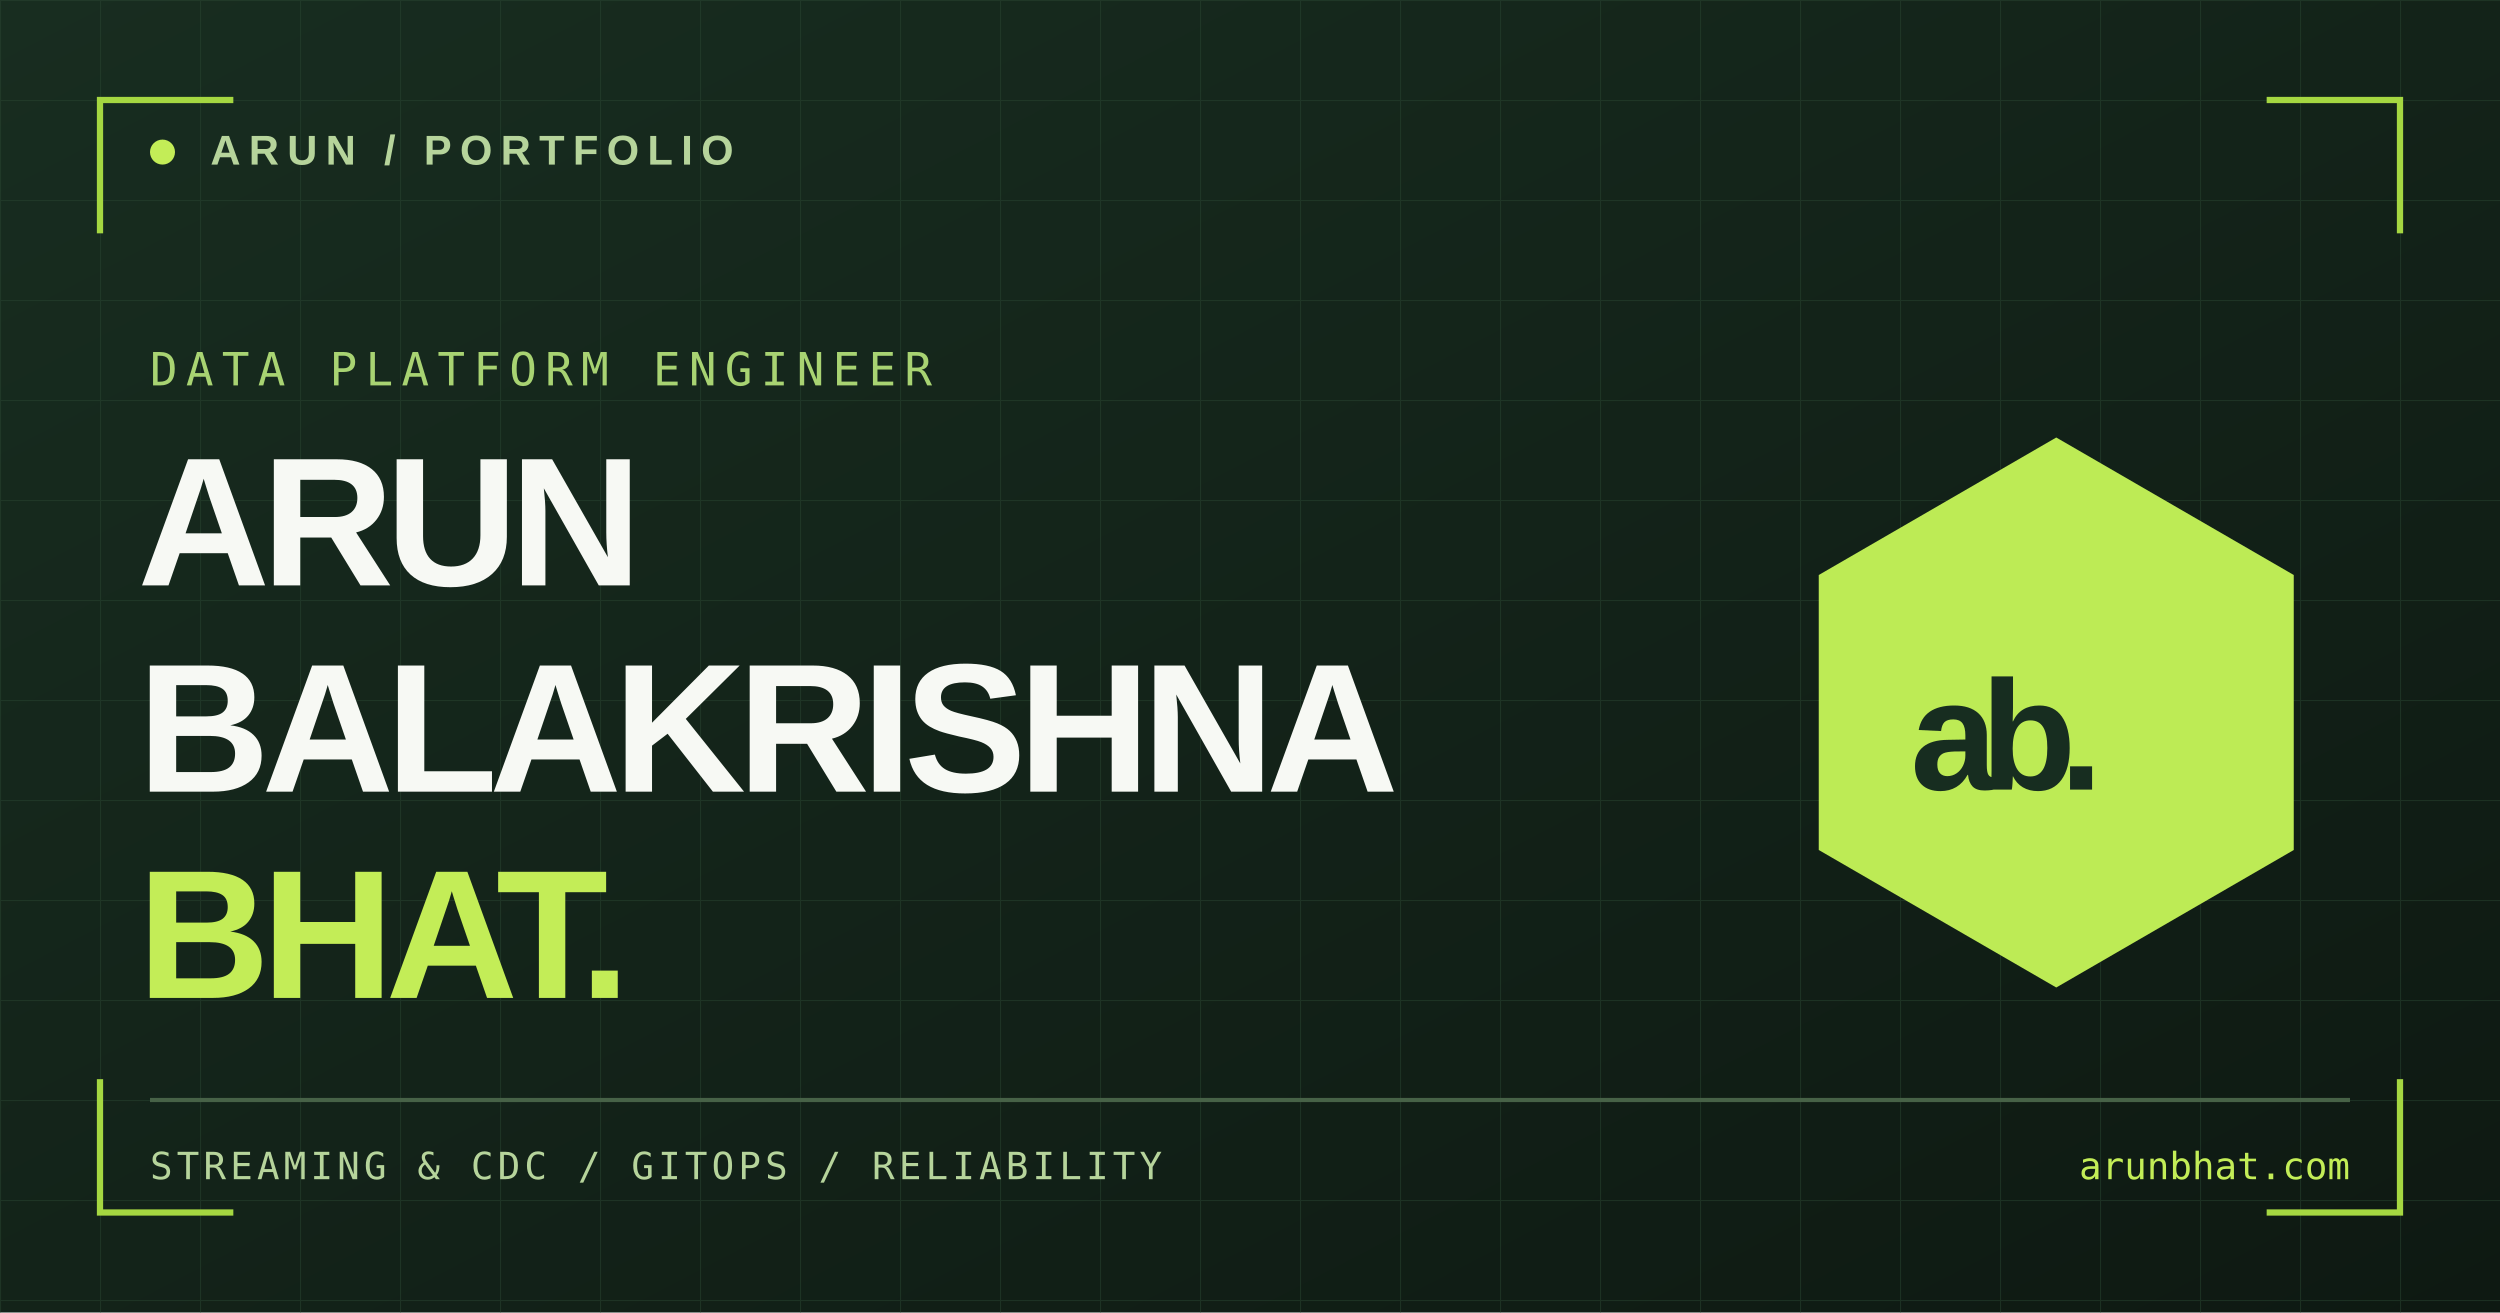
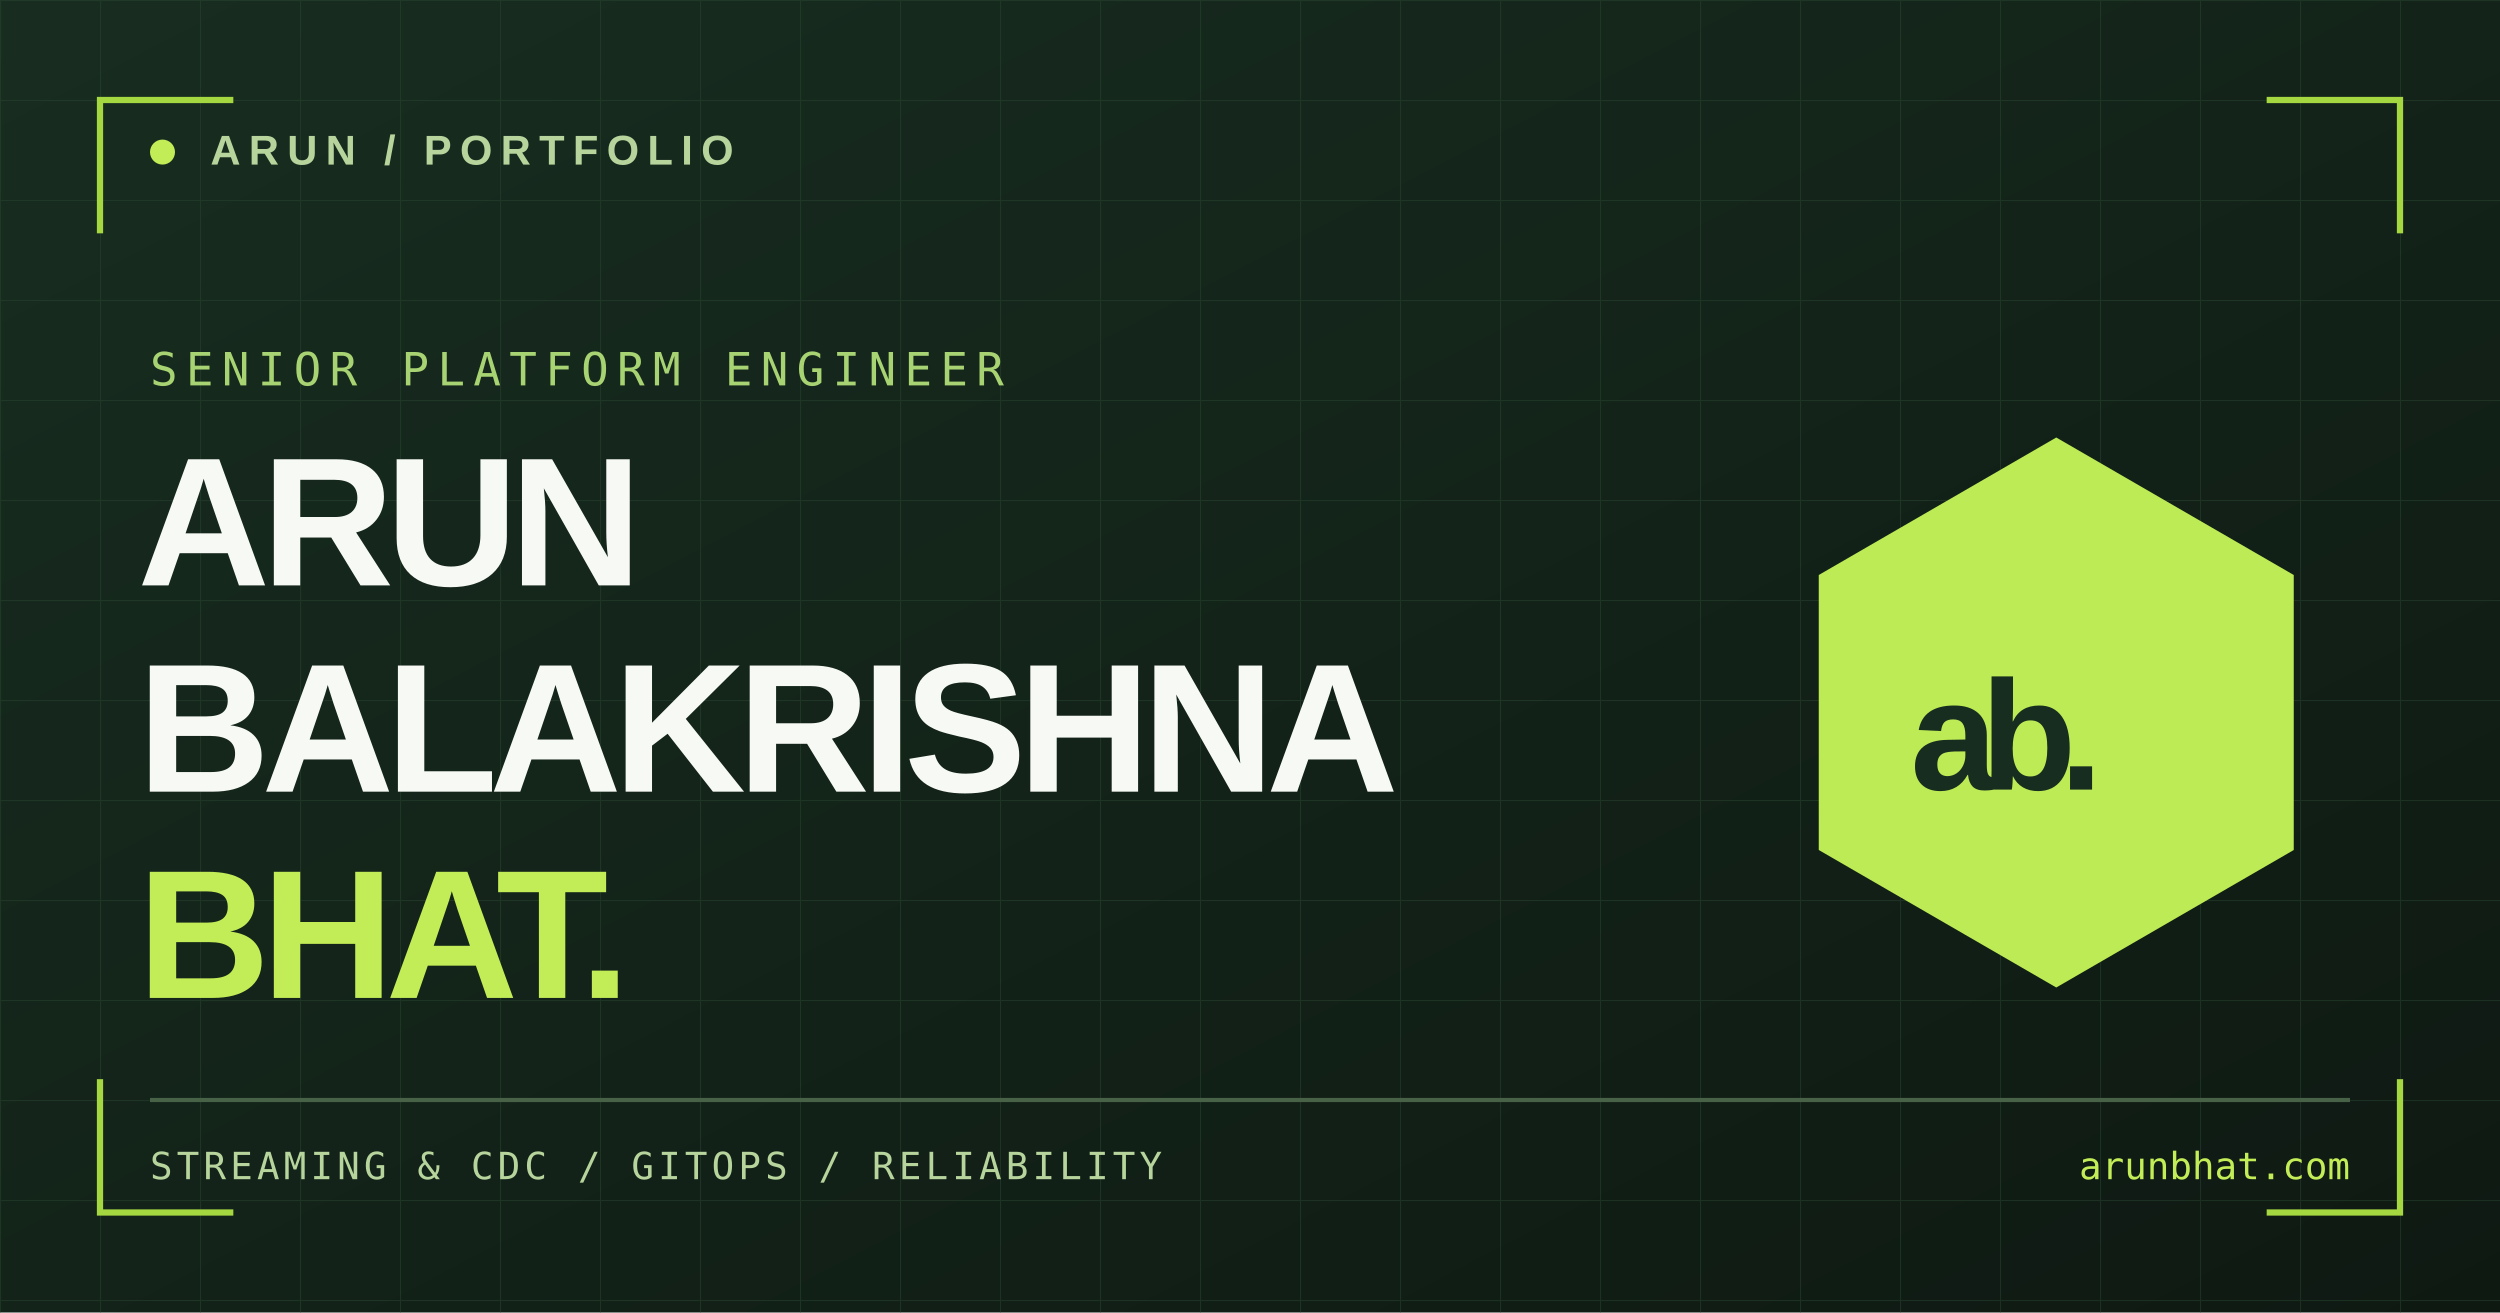
<svg xmlns="http://www.w3.org/2000/svg" width="1200" height="630" viewBox="0 0 1200 630">
  <defs>
    <pattern id="grid" width="48" height="48" patternUnits="userSpaceOnUse">
      <path d="M48 0H0V48" fill="none" stroke="#2a4631" stroke-width="1" />
    </pattern>
    <linearGradient id="fade" x1="0" x2="1" y1="0" y2="1">
      <stop stop-color="#182d20" />
      <stop offset="1" stop-color="#0e1912" />
    </linearGradient>
  </defs>
  <rect width="1200" height="630" fill="url(#fade)" />
  <rect width="1200" height="630" fill="url(#grid)" opacity=".5" />
  <path d="M48 112V48h64M1088 48h64v64M48 518v64h64M1088 582h64v-64" fill="none" stroke="#a5d741" stroke-width="3" />
  <rect x="72" y="67" width="12" height="12" rx="6" fill="#c3ed57" />
  <text x="101" y="79" fill="#b6d49b" font-family="Arial,Helvetica,sans-serif" font-size="20" font-weight="700" letter-spacing="4">ARUN / PORTFOLIO</text>
-   <text x="72" y="185" fill="#a8d372" font-family="Consolas,monospace" font-size="22" letter-spacing="4">DATA PLATFORM ENGINEER</text>
+   <text x="72" y="185" fill="#a8d372" font-family="Consolas,monospace" font-size="22" letter-spacing="4">SENIOR PLATFORM ENGINEER</text>
  <text x="66" y="281" fill="#f7f9f4" font-family="Arial,Helvetica,sans-serif" font-size="88" font-weight="800" letter-spacing="-4">ARUN</text>
  <text x="66" y="380" fill="#f7f9f4" font-family="Arial,Helvetica,sans-serif" font-size="88" font-weight="800" letter-spacing="-4">BALAKRISHNA</text>
  <text x="66" y="479" fill="#c3ed57" font-family="Arial,Helvetica,sans-serif" font-size="88" font-weight="800" letter-spacing="-4">BHAT.</text>
  <path d="M987 210l114 66v132l-114 66-114-66V276z" fill="#bdeb55" />
  <text x="917" y="379" fill="#172d20" font-family="Arial,Helvetica,sans-serif" font-size="75" font-weight="800" letter-spacing="-8">ab.</text>
  <path d="M72 528h1056" stroke="#476247" stroke-width="2" />
  <text x="72" y="566" fill="#b6d49b" font-family="Consolas,monospace" font-size="18" letter-spacing="2">STREAMING &amp; CDC  /  GITOPS  /  RELIABILITY</text>
  <text x="1128" y="566" fill="#c3ed57" font-family="Consolas,monospace" font-size="18" text-anchor="end">arunbhat.com</text>
</svg>
